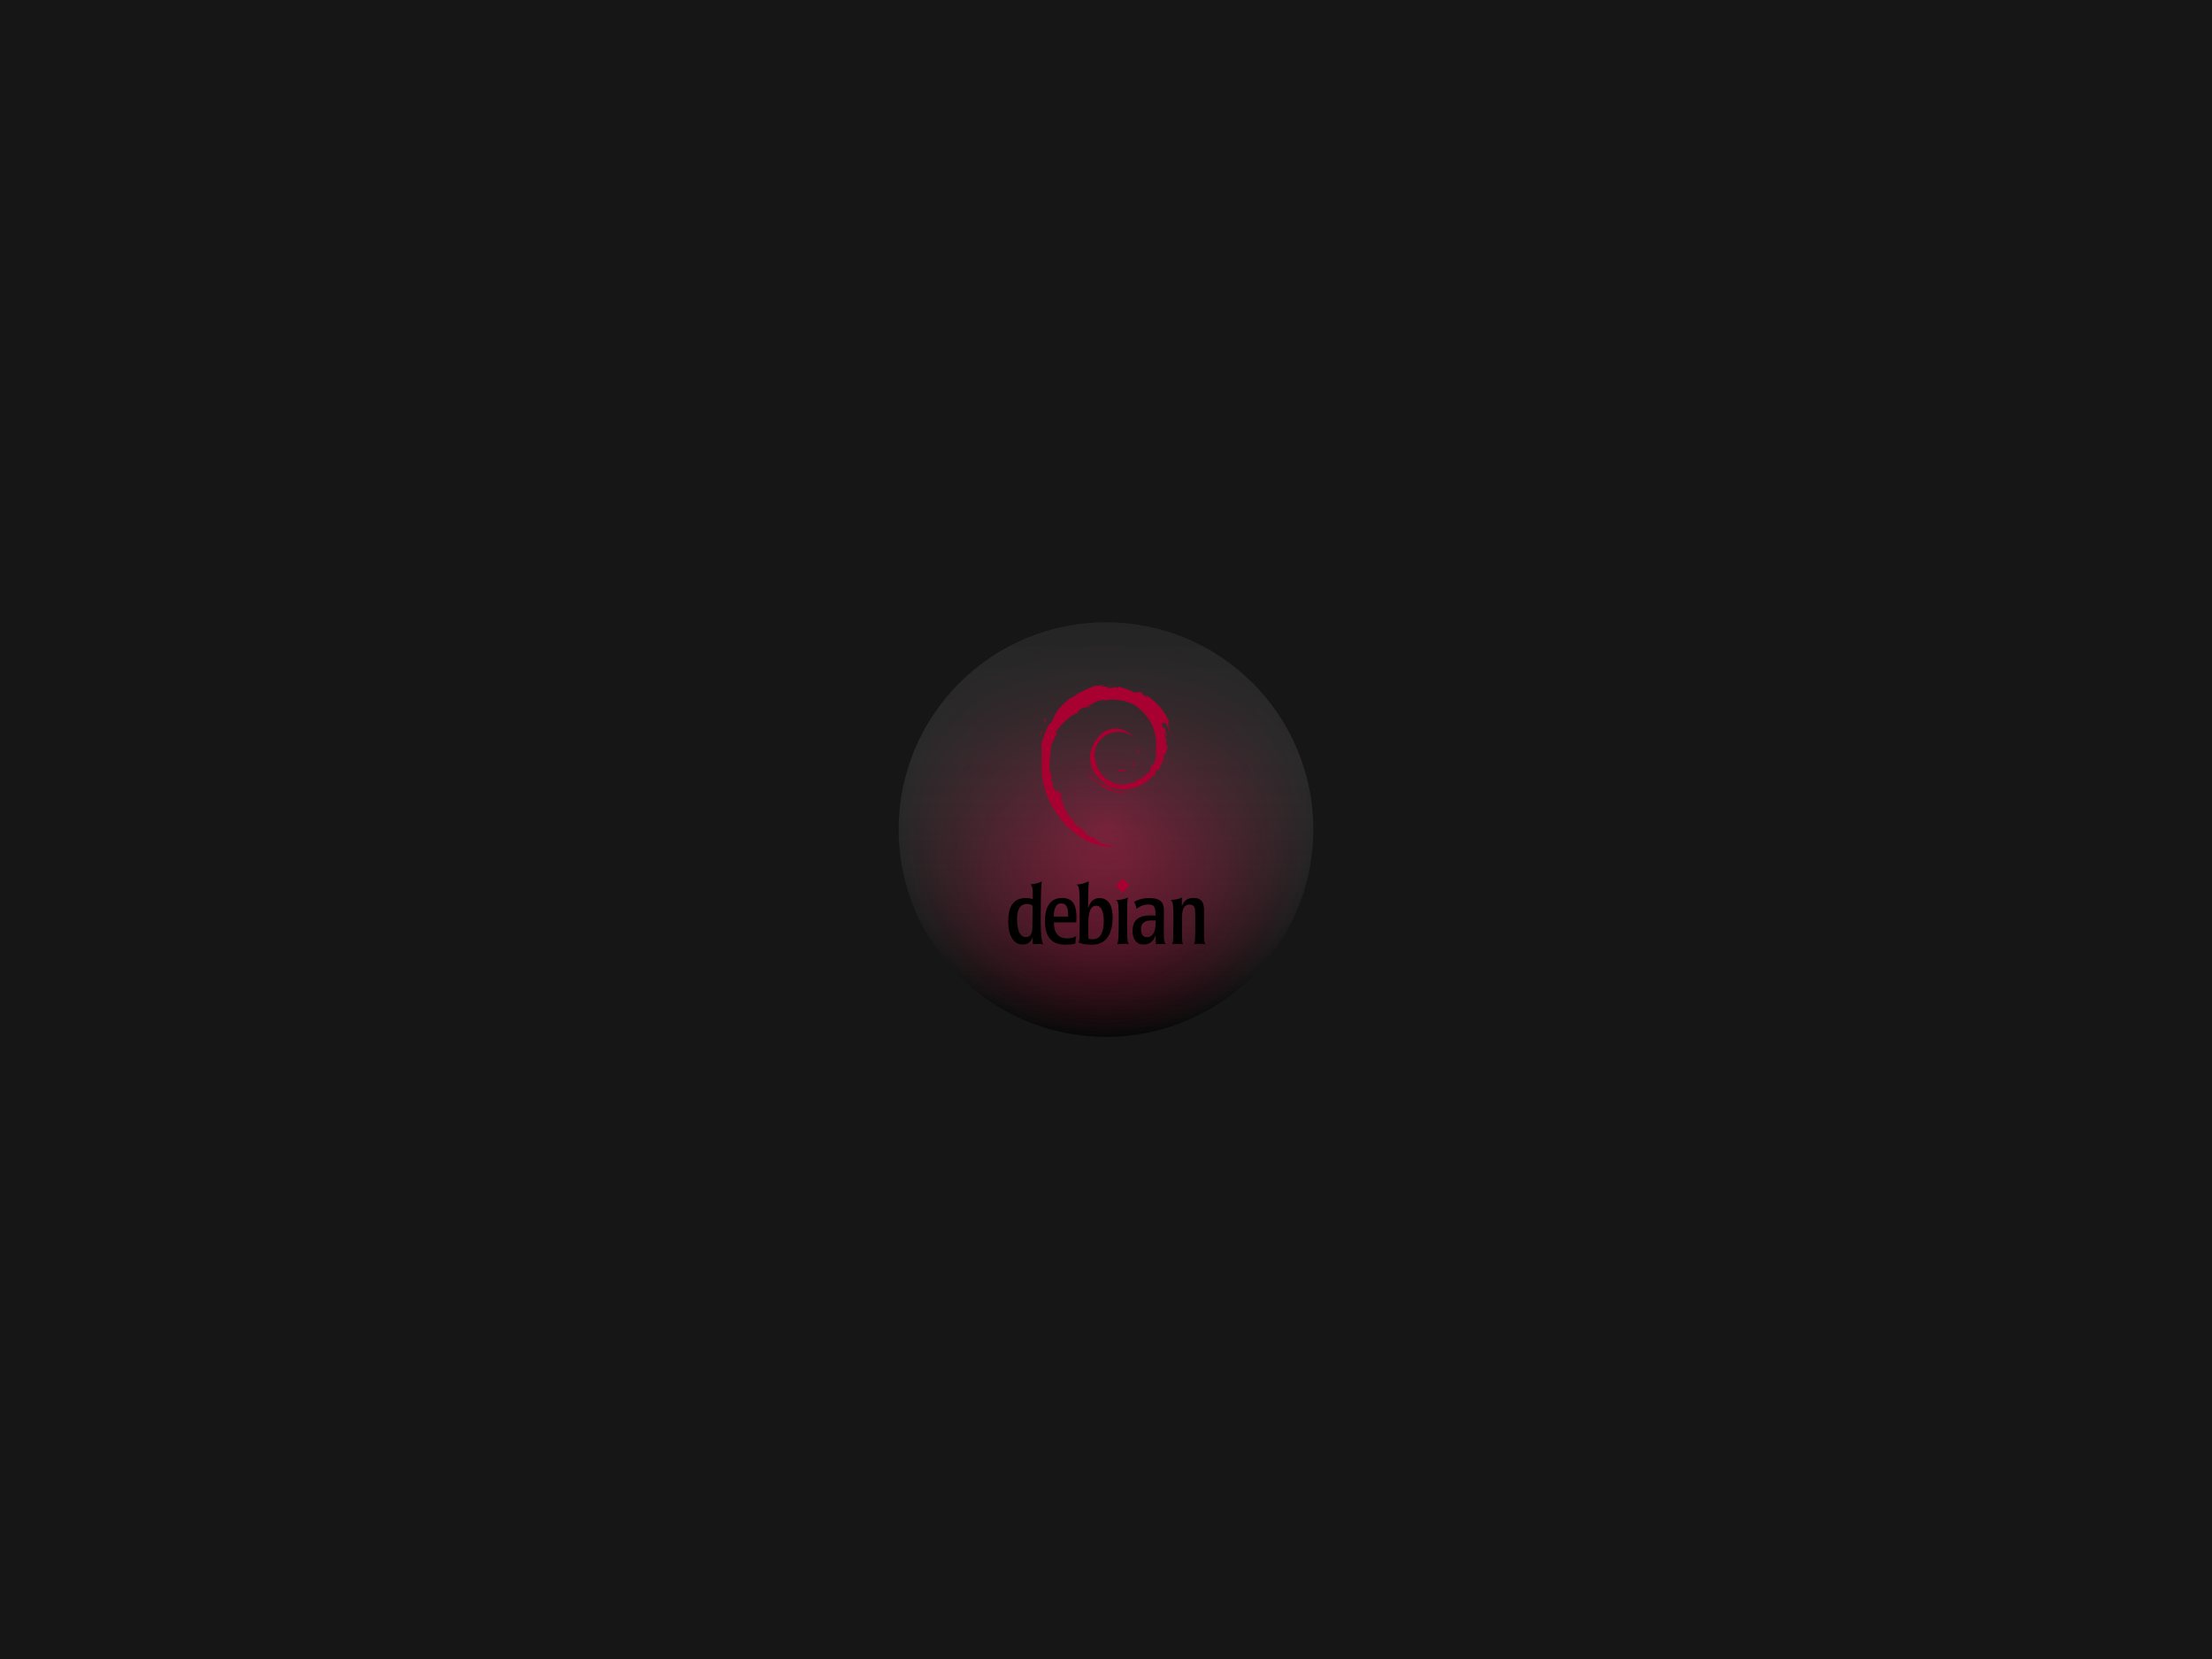
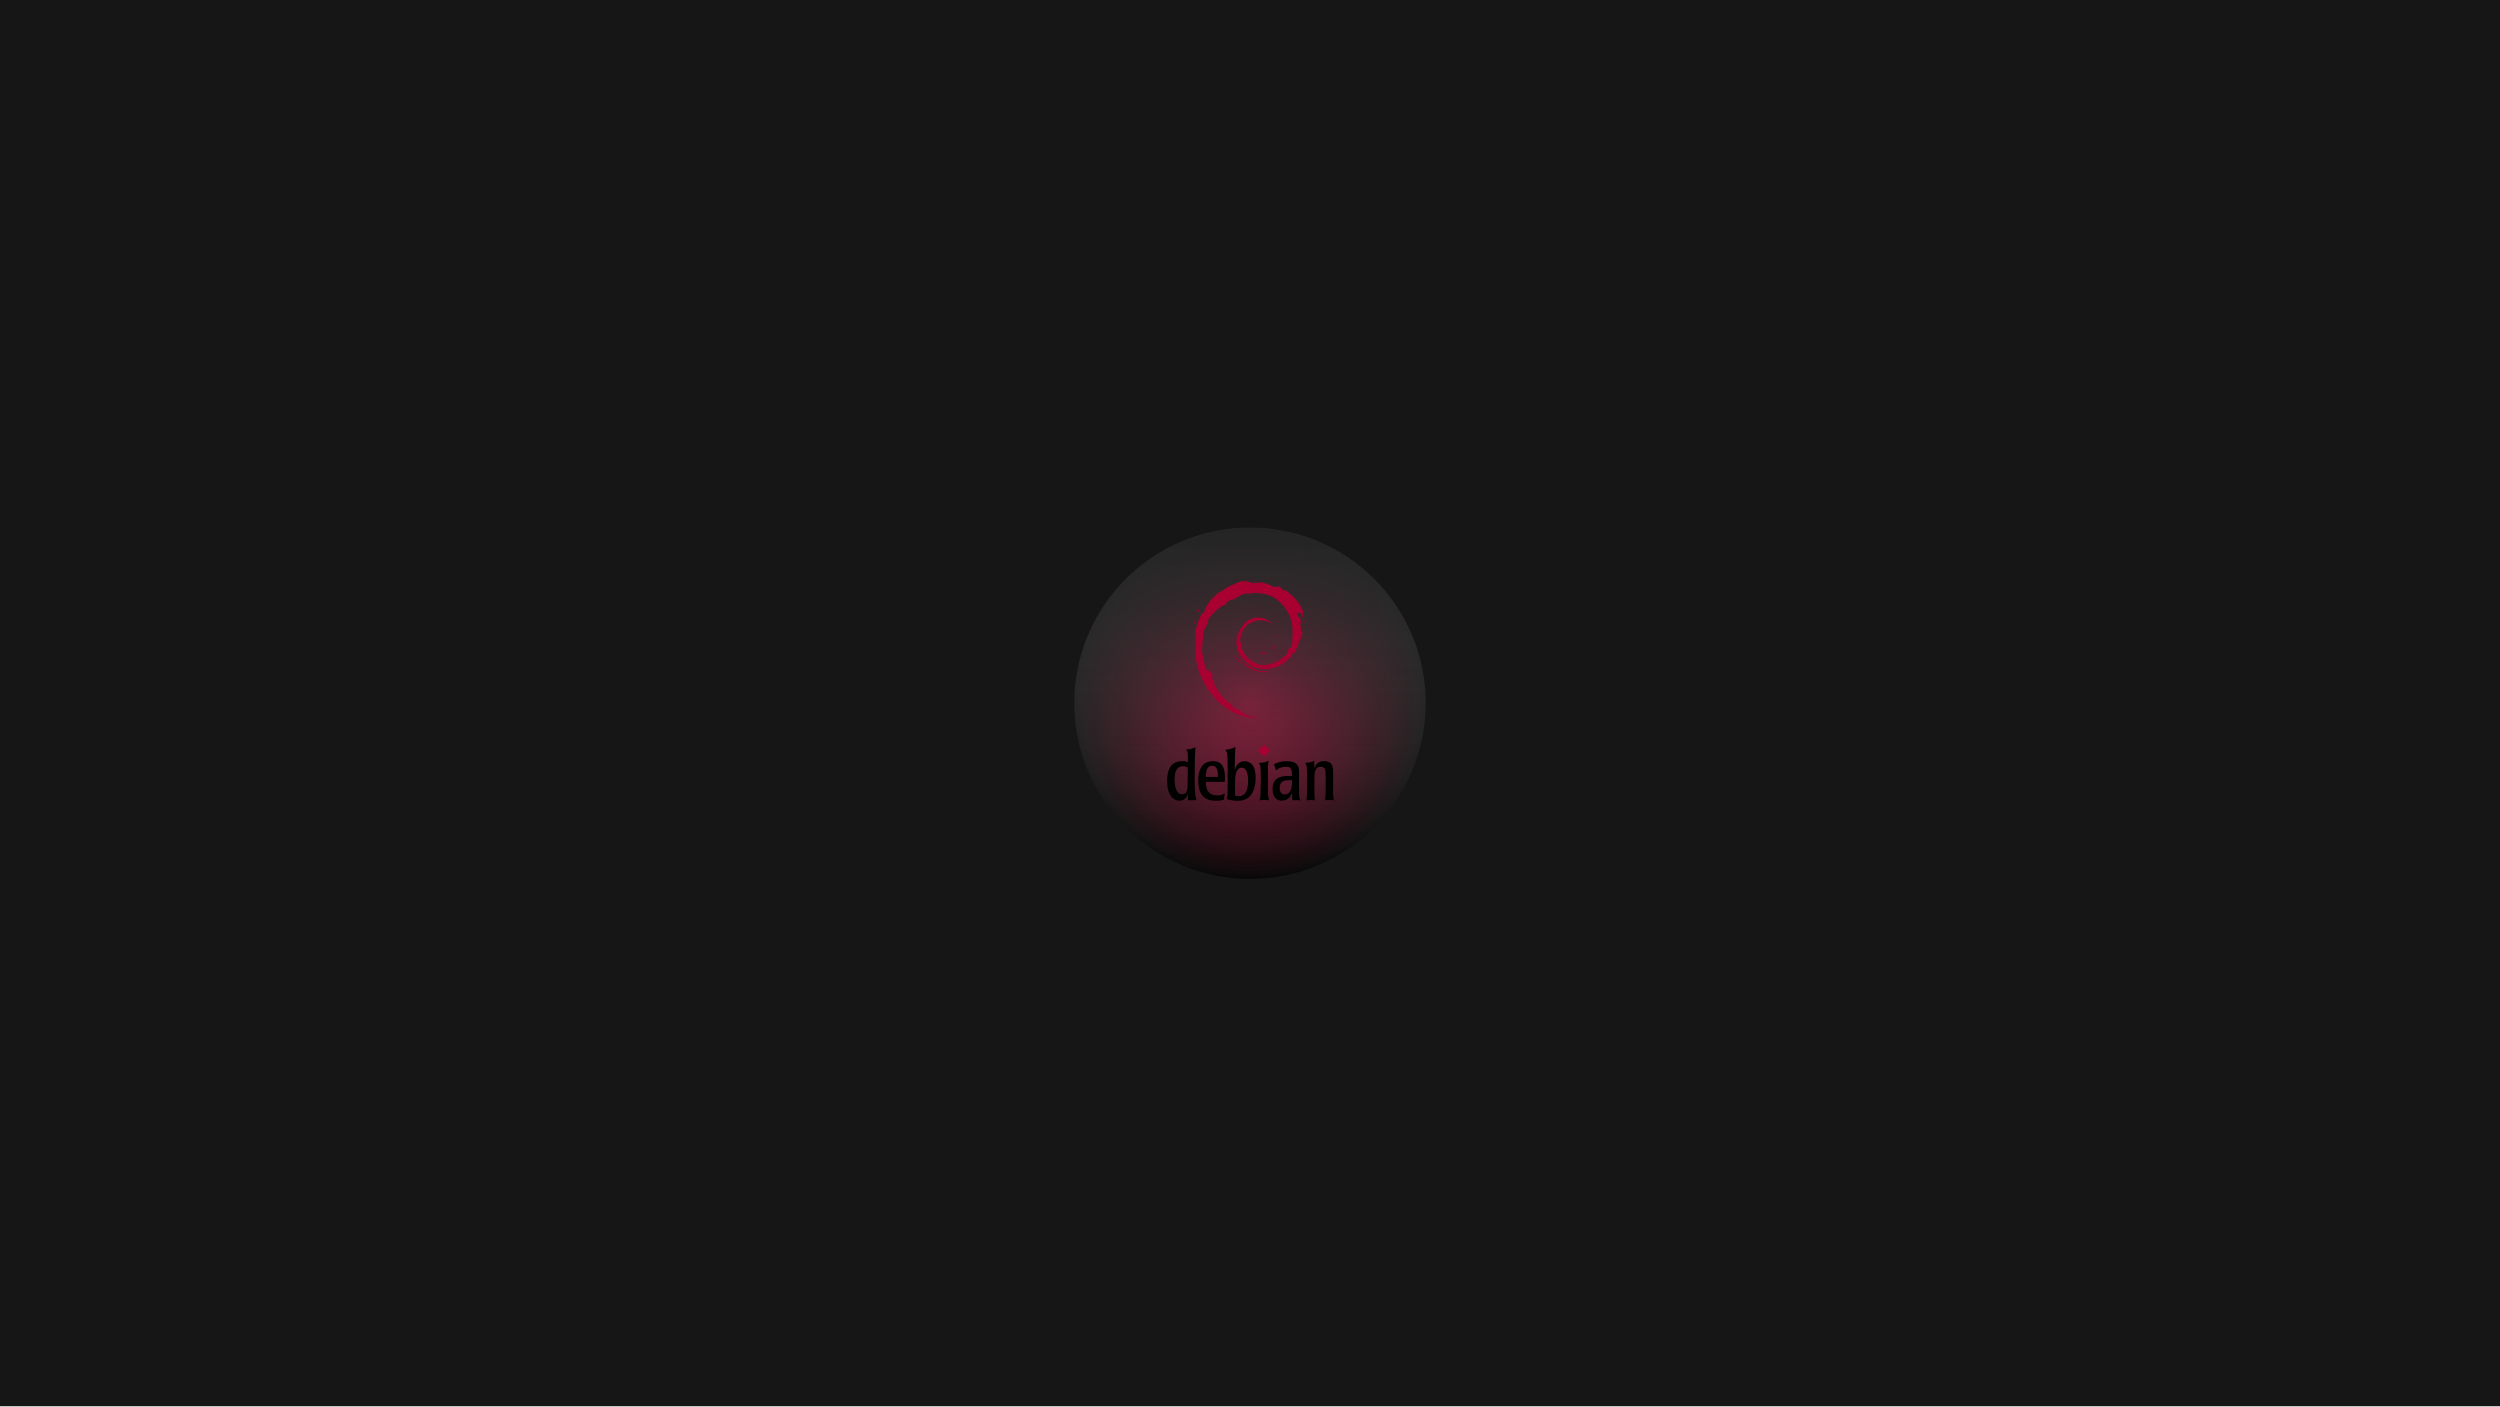
- <svg xmlns="http://www.w3.org/2000/svg" xmlns:ns1="http://www.openswatchbook.org/uri/2009/osb" xmlns:xlink="http://www.w3.org/1999/xlink" id="svg3004" version="1.1" width="640" height="480" xml:space="preserve">
+ <svg xmlns="http://www.w3.org/2000/svg" xmlns:ns1="http://www.openswatchbook.org/uri/2009/osb" xmlns:xlink="http://www.w3.org/1999/xlink" id="svg3004" version="1.1" width="1280" height="720" xml:space="preserve">
  <defs id="defs3008">
    <linearGradient id="linearGradient4164">
      <stop style="stop-color:#a80030;stop-opacity:1;" offset="0" id="stop4166" />
      <stop style="stop-color:#a80030;stop-opacity:0;" offset="1" id="stop4168" />
    </linearGradient>
    <linearGradient id="linearGradient5303">
      <stop style="stop-color:#f26711;stop-opacity:1;" offset="0" id="stop5305" />
      <stop style="stop-color:#f26711;stop-opacity:0;" offset="1" id="stop5307" />
    </linearGradient>
    <linearGradient id="linearGradient5267">
      <stop style="stop-color:#666666;stop-opacity:1;" offset="0" id="stop5269" />
      <stop style="stop-color:#666666;stop-opacity:0;" offset="1" id="stop5271" />
    </linearGradient>
    <linearGradient id="linearGradient5251" ns1:paint="solid">
      <stop style="stop-color:#666666;stop-opacity:1;" offset="0" id="stop5253" />
    </linearGradient>
    <linearGradient xlink:href="#linearGradient5267" id="linearGradient5273" x1="-395.365" y1="-212.642" x2="4.763" y2="-212.642" gradientUnits="userSpaceOnUse" />
    <radialGradient xlink:href="#linearGradient5303" id="radialGradient5325" cx="-163.148" cy="-366.263" fx="-163.148" fy="-366.263" r="144.094" gradientTransform="matrix(1,0,0,0.9338842,0,-24.21576)" gradientUnits="userSpaceOnUse" />
    <radialGradient xlink:href="#linearGradient4164" id="radialGradient4170" cx="1447.778" cy="-272.917" fx="1447.778" fy="-272.917" r="223.333" gradientTransform="matrix(1,0,0,0.9751244,0,-6.788974)" gradientUnits="userSpaceOnUse" />
    <radialGradient xlink:href="#linearGradient4164-9" id="radialGradient4170-9" cx="1447.778" cy="-272.917" fx="1447.778" fy="-272.917" r="223.333" gradientTransform="matrix(1,0,0,0.9751244,0,-6.788974)" gradientUnits="userSpaceOnUse" />
    <linearGradient id="linearGradient4164-9">
      <stop style="stop-color:#a80030;stop-opacity:1;" offset="0" id="stop4166-0" />
      <stop style="stop-color:#a80030;stop-opacity:0;" offset="1" id="stop4168-2" />
    </linearGradient>
    <radialGradient r="223.333" fy="-272.917" fx="1447.778" cy="-272.917" cx="1447.778" gradientTransform="matrix(1,0,0,0.9751244,0,-6.788974)" gradientUnits="userSpaceOnUse" id="radialGradient4206" xlink:href="#linearGradient4164-9" />
    <radialGradient xlink:href="#linearGradient4164" id="radialGradient14319" gradientUnits="userSpaceOnUse" gradientTransform="matrix(1,0,0,0.9751244,0,-6.788974)" cx="1447.778" cy="-272.917" fx="1447.778" fy="-272.917" r="223.333" />
    <linearGradient xlink:href="#linearGradient5267" id="linearGradient14321" gradientUnits="userSpaceOnUse" x1="-395.365" y1="-212.642" x2="4.763" y2="-212.642" />
    <linearGradient xlink:href="#linearGradient5267" id="linearGradient14345" gradientUnits="userSpaceOnUse" x1="-395.365" y1="-212.642" x2="4.763" y2="-212.642" />
    <radialGradient xlink:href="#linearGradient4164" id="radialGradient14347" gradientUnits="userSpaceOnUse" gradientTransform="matrix(1,0,0,0.9751244,0,-6.788974)" cx="1447.778" cy="-272.917" fx="1447.778" fy="-272.917" r="223.333" />
    <radialGradient xlink:href="#linearGradient4164" id="radialGradient14931" gradientUnits="userSpaceOnUse" gradientTransform="matrix(1,0,0,0.9751244,0,-6.788974)" cx="1447.778" cy="-272.917" fx="1447.778" fy="-272.917" r="223.333" />
    <linearGradient xlink:href="#linearGradient5267" id="linearGradient14933" gradientUnits="userSpaceOnUse" x1="-395.365" y1="-212.642" x2="4.763" y2="-212.642" />
    <radialGradient xlink:href="#linearGradient4164" id="radialGradient14961" gradientUnits="userSpaceOnUse" gradientTransform="matrix(1,0,0,0.9751244,0,-6.788974)" cx="1447.778" cy="-272.917" fx="1447.778" fy="-272.917" r="223.333" />
    <linearGradient xlink:href="#linearGradient5267" id="linearGradient14963" gradientUnits="userSpaceOnUse" x1="-395.365" y1="-212.642" x2="4.763" y2="-212.642" />
    <radialGradient xlink:href="#linearGradient4164" id="radialGradient14989" gradientUnits="userSpaceOnUse" gradientTransform="matrix(1,0,0,0.9751244,0,-6.788974)" cx="1447.778" cy="-272.917" fx="1447.778" fy="-272.917" r="223.333" />
    <linearGradient xlink:href="#linearGradient5267" id="linearGradient14991" gradientUnits="userSpaceOnUse" x1="-395.365" y1="-212.642" x2="4.763" y2="-212.642" />
    <linearGradient xlink:href="#linearGradient5267" id="linearGradient15015" gradientUnits="userSpaceOnUse" x1="-395.365" y1="-212.642" x2="4.763" y2="-212.642" />
    <linearGradient xlink:href="#linearGradient5267" id="linearGradient3725" gradientUnits="userSpaceOnUse" x1="-395.365" y1="-212.642" x2="4.763" y2="-212.642" />
    <radialGradient r="125.556" fy="-292.917" fx="-318.889" cy="-292.917" cx="-318.889" gradientTransform="matrix(1,0,0,1.061947,0,18.14526)" gradientUnits="userSpaceOnUse" id="radialGradient3812" xlink:href="#linearGradient3787-8" />
    <linearGradient id="linearGradient3787-8">
      <stop style="stop-color:#000000;stop-opacity:1;" offset="0" id="stop3789-9" />
      <stop style="stop-color:#000000;stop-opacity:0;" offset="1" id="stop3791-4" />
    </linearGradient>
    <radialGradient r="125.556" fy="-292.917" fx="-318.889" cy="-292.917" cx="-318.889" gradientTransform="matrix(1,0,0,1.061947,0,18.14526)" gradientUnits="userSpaceOnUse" id="radialGradient6789" xlink:href="#linearGradient3787-8" />
    <radialGradient xlink:href="#linearGradient3787-8" id="radialGradient4790" gradientUnits="userSpaceOnUse" gradientTransform="matrix(1,0,0,1.061947,0,18.14526)" cx="-318.889" cy="-292.917" fx="-318.889" fy="-292.917" r="125.556" />
    <radialGradient xlink:href="#linearGradient4164" id="radialGradient4792" gradientUnits="userSpaceOnUse" gradientTransform="matrix(1,0,0,0.9751244,0,-6.788974)" cx="1447.778" cy="-272.917" fx="1447.778" fy="-272.917" r="223.333" />
    <linearGradient xlink:href="#linearGradient5267" id="linearGradient4794" gradientUnits="userSpaceOnUse" x1="-395.365" y1="-212.642" x2="4.763" y2="-212.642" />
    <radialGradient xlink:href="#linearGradient3787-8-7" id="radialGradient3863" gradientUnits="userSpaceOnUse" gradientTransform="matrix(1,0,0,1.061947,0,18.14526)" cx="-318.889" cy="-292.917" fx="-318.889" fy="-292.917" r="125.556" />
    <linearGradient id="linearGradient3787-8-7">
      <stop style="stop-color:#000000;stop-opacity:1;" offset="0" id="stop3789-9-5" />
      <stop style="stop-color:#000000;stop-opacity:0;" offset="1" id="stop3791-4-4" />
    </linearGradient>
    <radialGradient xlink:href="#linearGradient4164-0" id="radialGradient3861" gradientUnits="userSpaceOnUse" gradientTransform="matrix(1,0,0,0.9751244,0,-6.788974)" cx="1447.778" cy="-272.917" fx="1447.778" fy="-272.917" r="223.333" />
    <linearGradient id="linearGradient4164-0">
      <stop style="stop-color:#a80030;stop-opacity:1;" offset="0" id="stop4166-3" />
      <stop style="stop-color:#a80030;stop-opacity:0;" offset="1" id="stop4168-7" />
    </linearGradient>
    <linearGradient xlink:href="#linearGradient5267-6" id="linearGradient3859" gradientUnits="userSpaceOnUse" x1="-395.365" y1="-212.642" x2="4.763" y2="-212.642" />
    <linearGradient id="linearGradient5267-6">
      <stop style="stop-color:#242424;stop-opacity:1;" offset="0" id="stop5269-4" />
      <stop style="stop-color:#666666;stop-opacity:0;" offset="1" id="stop5271-5" />
    </linearGradient>
    <linearGradient xlink:href="#linearGradient5267-6" id="linearGradient4066" gradientUnits="userSpaceOnUse" x1="-395.365" y1="-212.642" x2="4.763" y2="-212.642" />
    <radialGradient xlink:href="#linearGradient4164-0" id="radialGradient4068" gradientUnits="userSpaceOnUse" gradientTransform="matrix(1,0,0,0.9751244,0,-6.788974)" cx="1447.778" cy="-272.917" fx="1447.778" fy="-272.917" r="223.333" />
    <radialGradient xlink:href="#linearGradient3787-8-7" id="radialGradient4070" gradientUnits="userSpaceOnUse" gradientTransform="matrix(1,0,0,1.061947,0,18.14526)" cx="-318.889" cy="-292.917" fx="-318.889" fy="-292.917" r="125.556" />
    <radialGradient xlink:href="#linearGradient3787-8-7" id="radialGradient3112" gradientUnits="userSpaceOnUse" gradientTransform="matrix(1,0,0,1.061947,0,18.14526)" cx="-318.889" cy="-292.917" fx="-318.889" fy="-292.917" r="125.556" />
    <radialGradient xlink:href="#linearGradient4164-0" id="radialGradient3114" gradientUnits="userSpaceOnUse" gradientTransform="matrix(1,0,0,0.9751244,0,-6.788974)" cx="1447.778" cy="-272.917" fx="1447.778" fy="-272.917" r="223.333" />
    <linearGradient xlink:href="#linearGradient5267-6" id="linearGradient3116" gradientUnits="userSpaceOnUse" x1="-395.365" y1="-212.642" x2="4.763" y2="-212.642" />
    <linearGradient xlink:href="#linearGradient5267-6" id="linearGradient3857" gradientUnits="userSpaceOnUse" x1="-395.365" y1="-212.642" x2="4.763" y2="-212.642" />
    <radialGradient xlink:href="#linearGradient4164-0" id="radialGradient3859" gradientUnits="userSpaceOnUse" gradientTransform="matrix(1,0,0,0.9751244,0,-6.788974)" cx="1447.778" cy="-272.917" fx="1447.778" fy="-272.917" r="223.333" />
    <radialGradient xlink:href="#linearGradient3787-8-7" id="radialGradient3862" gradientUnits="userSpaceOnUse" gradientTransform="matrix(1,0,0,1.061947,0,18.14526)" cx="-318.889" cy="-292.917" fx="-318.889" fy="-292.917" r="125.556" />
    <radialGradient xlink:href="#linearGradient3787-8-7" id="radialGradient3093" gradientUnits="userSpaceOnUse" gradientTransform="matrix(1,0,0,1.061947,0,18.14526)" cx="-318.889" cy="-292.917" fx="-318.889" fy="-292.917" r="125.556" />
    <radialGradient xlink:href="#linearGradient4164-0" id="radialGradient3095" gradientUnits="userSpaceOnUse" gradientTransform="matrix(1,0,0,0.9751244,0,-6.788974)" cx="1447.778" cy="-272.917" fx="1447.778" fy="-272.917" r="223.333" />
    <linearGradient xlink:href="#linearGradient5267-6" id="linearGradient3097" gradientUnits="userSpaceOnUse" x1="-395.365" y1="-212.642" x2="4.763" y2="-212.642" />
  </defs>
-   <g id="g3012" transform="matrix(1.25,0,0,-1.25,0,480)">
-     <rect style="fill:#161616;fill-opacity:1;stroke:none" id="rect3036" width="512" height="384" x="0" y="-384" transform="scale(1,-1)" />
-     <g id="g3067" transform="matrix(0.7500001,0,0,0.7500001,63.99998,47.99999)">
+   <g id="g3012" transform="matrix(1.25,0,0,-1.25,0,720)">
+     <rect style="fill:#161616;fill-opacity:1;stroke:none" id="rect3036" width="1024" height="576" x="0" y="-576" transform="scale(1,-1)" />
+     <g id="g3067" transform="matrix(1.125,0,0,1.125,224,71.99998)">
      <path transform="matrix(0.6446042,0,0,-0.5973333,342.1007,-9.706647)" d="m -34.286,-337.679 c 0,59.173 -44.452,107.143 -99.286,107.143 -54.834,0 -99.286,-47.969 -99.286,-107.143 0,-59.173 44.452,-107.143 99.286,-107.143 54.834,0 99.286,47.969 99.286,107.143 z" id="path3219" style="fill:#080808;fill-opacity:1;fill-rule:nonzero;stroke:none" />
      <path transform="matrix(0,0.5097345,0.4799999,0,396.6,354.5487)" d="m -193.333,-292.917 c 0,73.638 -56.213,133.333 -125.556,133.333 -69.342,0 -125.556,-59.695 -125.556,-133.333 0,-73.638 56.213,-133.333 125.556,-133.333 69.342,0 125.556,59.695 125.556,133.333 z" id="path5277-0-3" style="opacity:0.75;fill:url(#radialGradient3093);fill-opacity:1;fill-rule:evenodd;stroke:none" />
      <path transform="matrix(0.2865671,0,0,-0.2938775,-158.8855,111.7959)" d="m 1671.111,-272.917 c 0,120.275 -99.99,217.778 -223.333,217.778 -123.344,0 -223.333,-97.502 -223.333,-217.778 0,-120.275 99.99,-217.778 223.333,-217.778 123.344,0 223.333,97.502 223.333,217.778 z" id="path4162-8" style="fill:url(#radialGradient3095);fill-opacity:1;fill-rule:nonzero;stroke:none" />
      <path transform="matrix(0,-0.319897,-0.3445044,0,182.7439,129.5238)" d="m 4.763,-212.642 c 0,102.6 -89.572,185.774 -200.064,185.774 -110.493,0 -200.064,-83.174 -200.064,-185.774 0,-102.6 89.572,-185.774 200.064,-185.774 110.493,0 200.064,83.174 200.064,185.774 z" id="path3806-5" style="fill:url(#linearGradient3097);fill-opacity:1;fill-rule:evenodd;stroke:none" />
      <g transform="matrix(0.5596694,0,0,0.5596707,434.9623,131.8189)" id="g14886-9">
        <path style="fill:#a80030" d="m -312.757,140.399 c -1.493,-0.02 0.281,-0.767 2.23,-1.068 0.541,0.422 1.026,0.845 1.462,1.259 -1.212,-0.297 -2.447,-0.304 -3.692,-0.191" id="path3220-5" />
        <path style="fill:#a80030" d="m -304.748,142.396 c 0.892,1.228 1.54,2.571 1.768,3.959 -0.201,-0.989 -0.735,-1.843 -1.243,-2.746 -2.79,-1.757 -0.264,1.043 -0.002,2.109 -2.999,-3.78 -0.414,-2.266 -0.524,-3.322" id="path3222-3" />
        <path style="fill:#a80030" d="m -301.787,150.093 c 0.182,2.689 -0.529,1.837 -0.767,0.813 0.278,-0.146 0.499,-1.896 0.767,-0.813" id="path3224-5" />
        <path style="fill:#a80030" d="m -318.42,186.838 c 0.797,-0.142 1.722,-0.252 1.59,-0.443 0.875,0.193 1.072,0.367 -1.59,0.443" id="path3226-4" />
        <path style="fill:#a80030" d="m -316.829,186.395 -0.56,-0.117 0.523,0.048 0.038,0.069" id="path3228-6" />
        <path style="fill:#a80030" d="m -291.983,149.074 c 0.09,-2.414 -0.704,-3.587 -1.423,-5.661 l -1.292,-0.642 c -1.056,-2.052 0.105,-1.303 -0.651,-2.934 -1.65,-1.466 -5.001,-4.585 -6.074,-4.871 -0.784,0.017 0.531,0.925 0.702,1.28 -2.207,-1.515 -1.771,-2.274 -5.147,-3.196 l -0.098,0.221 c -8.322,-3.916 -19.884,3.843 -19.732,14.43 -0.088,-0.671 -0.253,-0.504 -0.437,-0.773 -0.43,5.446 2.516,10.916 7.483,13.153 4.859,2.404 10.554,1.419 14.032,-1.827 -1.91,2.504 -5.716,5.158 -10.223,4.912 -4.417,-0.072 -8.55,-2.878 -9.929,-5.927 -2.262,-1.424 -2.526,-5.491 -3.511,-6.236 -1.328,-9.751 2.495,-13.962 8.962,-18.919 1.015,-0.685 0.286,-0.79 0.422,-1.312 -2.148,1.005 -4.114,2.524 -5.733,4.383 0.859,-1.256 1.785,-2.477 2.983,-3.436 -2.027,0.684 -4.734,4.909 -5.522,5.08 3.492,-6.252 14.165,-10.965 19.757,-8.626 -2.588,-0.096 -5.874,-0.053 -8.779,1.021 -1.224,0.628 -2.881,1.928 -2.585,2.171 7.629,-2.848 15.508,-2.156 22.108,3.134 1.68,1.309 3.515,3.534 4.045,3.564 -0.798,-1.201 0.137,-0.577 -0.477,-1.637 1.67,2.699 -0.728,1.099 1.728,4.66 l 0.907,-1.249 c -0.34,2.242 2.782,4.961 2.465,8.504 0.716,1.083 0.798,-1.167 0.039,-3.659 1.054,2.764 0.279,3.209 0.548,5.491 0.291,-0.767 0.677,-1.582 0.874,-2.392 -0.687,2.673 0.702,4.499 1.048,6.052 -0.342,0.15 -1.06,-1.181 -1.226,1.974 0.025,1.371 0.383,0.718 0.52,1.056 -0.268,0.155 -0.974,1.206 -1.403,3.221 0.309,0.475 0.831,-1.228 1.255,-1.297 -0.273,1.602 -0.741,2.823 -0.761,4.053 -1.239,2.588 -0.439,-0.346 -1.442,1.111 -1.319,4.11 1.093,0.954 1.257,2.82 1.996,-2.892 3.134,-7.378 3.659,-9.236 -0.4,2.265 -1.044,4.46 -1.832,6.583 0.608,-0.257 -0.978,4.659 0.79,1.404 -1.887,6.939 -8.071,13.423 -13.76,16.464 0.694,-0.636 1.573,-1.436 1.259,-1.562 -2.831,1.683 -2.334,1.816 -2.739,2.528 -2.303,0.938 -2.457,-0.077 -3.98,-0.002 -4.346,2.306 -5.183,2.061 -9.183,3.504 l 0.182,-0.851 c -2.878,0.959 -3.354,-0.362 -6.464,-0.002 -0.189,0.147 0.997,0.536 1.974,0.676 -2.783,-0.368 -2.654,0.549 -5.377,-0.101 0.67,0.471 1.382,0.783 2.097,1.183 -2.269,-0.138 -5.419,-1.321 -4.447,-0.244 -3.702,-1.652 -10.277,-3.971 -13.966,-7.431 l -0.116,0.775 c -1.69,-2.029 -7.372,-6.06 -7.825,-8.691 l -0.453,-0.105 c -0.878,-1.49 -1.449,-3.177 -2.146,-4.709 -1.15,-1.961 -1.686,-0.755 -1.523,-1.063 -2.263,-4.588 -3.389,-8.442 -4.359,-11.605 0.691,-1.034 0.017,-6.226 0.278,-10.381 -1.135,-20.525 14.405,-40.452 31.391,-45.052 2.49,-0.892 6.191,-0.86 9.34,-0.948 -3.715,1.063 -4.194,0.562 -7.815,1.824 -2.611,1.231 -3.182,2.635 -5.032,4.24 l 0.732,-1.294 c -3.627,1.284 -2.109,1.589 -5.06,2.523 l 0.782,1.02 c -1.176,0.09 -3.114,1.98 -3.644,3.03 l -1.287,-0.051 c -1.545,1.904 -2.369,3.28 -2.308,4.346 l -0.416,-0.741 c -0.471,0.808 -5.686,7.151 -2.98,5.675 -0.503,0.458 -1.171,0.746 -1.895,2.064 l 0.55,0.628 c -1.3,1.675 -2.396,3.822 -2.312,4.538 0.694,-0.937 1.176,-1.113 1.653,-1.274 -3.288,8.157 -3.473,0.449 -5.962,8.302 l 0.526,0.042 c -0.403,0.61 -0.649,1.269 -0.973,1.917 l 0.23,2.283 c -2.366,2.733 -0.661,11.634 -0.319,16.515 0.235,1.984 1.975,4.097 3.297,7.411 l -0.805,0.138 c 1.541,2.686 8.794,10.789 12.155,10.373 1.627,2.044 -0.324,0.008 -0.642,0.522 3.576,3.7 4.7,2.614 7.112,3.28 2.601,1.544 -2.233,-0.603 -1,0.588 4.499,1.148 3.187,2.612 9.055,3.194 0.619,-0.352 -1.436,-0.543 -1.951,-1 3.747,1.834 11.858,1.416 17.129,-1.017 6.111,-2.858 12.982,-11.304 13.254,-19.249 l 0.309,-0.083 c -0.156,-3.159 0.484,-6.813 -0.626,-10.168 l 0.75,1.59" id="path3230-6" />
        <path style="fill:#a80030" d="m -329.053,138.351 -0.211,-1.046 c 0.982,-1.334 1.761,-2.778 3.013,-3.817 -0.901,1.757 -1.57,2.484 -2.802,4.864" id="path3232-7" />
        <path style="fill:#a80030" d="m -326.734,138.44 c -0.52,0.575 -0.825,1.267 -1.171,1.954 0.33,-1.21 1.005,-2.25 1.631,-3.309 l -0.461,1.355" id="path3234-8" />
        <path style="fill:#a80030" d="m -285.688,147.362 -0.219,-0.551 c -0.402,-2.855 -1.272,-5.681 -2.603,-8.301 1.471,2.764 2.419,5.789 2.821,8.853" id="path3236-2" />
        <path style="fill:#a80030" d="m -318.123,187.554 c 1.008,0.369 2.48,0.203 3.553,0.446 -1.397,-0.117 -2.786,-0.187 -4.158,-0.362 l 0.605,-0.084" id="path3238-4" />
        <path style="fill:#a80030" d="m -353.562,168.71 c 0.233,-2.152 -1.619,-2.988 0.41,-1.568 1.089,2.452 -0.424,0.676 -0.41,1.568" id="path3240-7" />
        <path style="fill:#a80030" d="m -355.948,158.745 c 0.469,1.436 0.552,2.297 0.731,3.129 -1.292,-1.652 -0.595,-2.005 -0.731,-3.129" id="path3242-7" />
        <path d="m -360.246,62.609 c -0.045,-0.047 -0.045,-7.499 -0.138,-9.444 -0.092,-1.573 -0.232,-4.952 -3.565,-4.952 -3.426,0 -4.259,3.935 -4.537,5.647 -0.324,1.898 -0.324,3.474 -0.324,4.166 0,2.223 0.139,8.428 5.37,8.428 1.575,0 2.454,-0.465 3.148,-0.833 l 0.045,-3.011 z m -13.425,-5.464 c 0,-13.054 6.945,-13.054 7.963,-13.054 2.87,0 4.723,1.575 5.509,4.305 l 0.093,-4.119 c 0.88,0.047 1.759,0.139 3.194,0.139 0.51,0 0.925,0 1.297,-0.047 0.371,0 0.74,-0.045 1.157,-0.092 -0.74,1.481 -1.296,4.814 -1.296,12.038 0,7.037 0,18.934 0.601,22.545 -1.665,-0.788 -3.102,-1.298 -6.25,-1.575 1.25,-1.343 1.25,-2.037 1.25,-8.147 -0.878,0.277 -1.99,0.601 -3.888,0.601 -8.286,-9.99e-4 -9.629,-7.223 -9.629,-12.595" id="path3244-9" />
        <path d="m -348.563,59.509 c 0.047,3.842 0.834,7.268 4.12,7.268 3.612,0 3.887,-3.98 3.796,-7.268 h -7.916 z m 12.499,-0.465 c 0,5.417 -1.064,10.742 -7.916,10.742 -9.443,0 -9.443,-10.465 -9.443,-12.685 0,-9.397 4.212,-13.101 11.296,-13.101 3.146,0 4.676,0.461 5.509,0.694 -0.046,1.666 0.185,2.731 0.465,4.166 -0.974,-0.603 -2.224,-1.39 -5.001,-1.39 -7.222,0 -7.315,6.576 -7.315,8.844 h 12.317 l 0.09,2.729" id="path3246-7" />
        <path d="m -321.004,57.054 c 0,-4.305 -0.786,-10.093 -6.156,-10.093 -0.741,0 -1.666,0.141 -2.268,0.279 -0.093,1.666 -0.093,4.537 -0.093,7.87 0,3.982 0.416,6.062 0.741,7.084 0.971,3.286 3.147,3.331 3.563,3.331 3.519,0 4.213,-4.861 4.213,-8.47 z M -334.289,52.008 c 0,-3.427 0,-5.37 -0.555,-6.851 1.898,-0.741 4.258,-1.157 7.084,-1.157 1.805,0 7.037,0 9.86,5.786 1.343,2.686 1.805,6.297 1.805,9.029 0,1.666 -0.186,5.323 -1.528,7.639 -1.295,2.174 -3.379,3.286 -5.6,3.286 -4.445,0 -5.741,-3.704 -6.434,-5.602 0,2.361 0.045,10.601 0.415,14.814 -3.008,-1.39 -4.862,-1.62 -6.851,-1.805 1.805,-0.739 1.805,-3.798 1.805,-13.751 V 52.008" id="path3248-0" />
        <path d="m -307.196,44.277 c -0.927,0.139 -1.577,0.232 -2.919,0.232 -1.479,0 -2.5,-0.094 -3.563,-0.232 0.463,0.88 0.647,1.298 0.786,4.305 0.186,4.121 0.232,15.14 -0.092,17.455 -0.232,1.76 -0.647,2.037 -1.296,2.5 3.796,0.371 4.861,0.647 6.619,1.481 -0.369,-2.035 -0.418,-3.056 -0.418,-6.156 -0.091,-15.974 -0.138,-17.686 0.882,-19.584" id="path3250-1" />
        <path d="m -292.372,57.38 c -0.092,-2.917 -0.139,-4.954 -0.927,-6.574 -0.972,-2.084 -2.592,-2.686 -3.796,-2.686 -2.78,0 -3.38,2.314 -3.38,4.582 0,4.351 3.889,4.678 5.647,4.678 h 2.456 z m -12.732,-5.696 c 0,-2.917 0.88,-5.833 3.474,-7.084 1.157,-0.51 2.314,-0.51 2.686,-0.51 4.26,0 5.694,3.149 6.574,5.093 -0.047,-2.037 0,-3.286 0.139,-4.908 0.833,0.047 1.666,0.139 3.056,0.139 0.786,0 1.528,-0.092 2.314,-0.139 -0.51,0.786 -0.786,1.251 -0.927,3.056 -0.092,1.758 -0.092,3.518 -0.092,5.972 l 0.047,9.444 c 0,3.52 -0.927,6.992 -7.872,6.992 -4.582,0 -7.266,-1.39 -8.609,-2.084 0.556,-1.019 1.019,-1.896 1.435,-3.889 1.807,1.575 4.168,2.408 6.574,2.408 3.844,0 3.844,-2.547 3.844,-6.156 -0.88,0.045 -1.622,0.137 -2.872,0.137 -5.882,-9.99e-4 -9.77,-2.266 -9.77,-8.471" id="path3252-4" />
        <path d="m -265.706,48.86 c 0.047,-1.575 0.047,-3.241 0.694,-4.584 -1.02,0.092 -1.622,0.232 -3.518,0.232 -1.112,0 -1.713,-0.094 -2.594,-0.232 0.184,0.601 0.279,0.833 0.371,1.622 0.139,1.063 0.232,4.629 0.232,5.88 v 4.999 c 0,2.176 0,5.325 -0.141,6.435 -0.092,0.786 -0.322,2.915 -3.009,2.915 -2.639,0 -3.518,-1.943 -3.842,-3.518 -0.369,-1.62 -0.369,-3.38 -0.369,-10.231 0.045,-5.927 0.045,-6.48 0.508,-8.102 -0.786,0.092 -1.758,0.184 -3.147,0.184 -1.112,0 -1.852,-0.045 -2.776,-0.184 0.324,0.741 0.51,1.112 0.601,3.704 0.094,2.547 0.279,15.047 -0.141,18.008 -0.23,1.807 -0.694,2.223 -1.202,2.686 3.751,0.186 4.952,0.788 6.111,1.388 v -4.906 c 0.554,1.437 1.711,4.631 6.342,4.631 5.788,0 5.833,-4.213 5.88,-6.99 V 48.86" id="path3254-6" />
        <path style="fill:#a80030" d="m -306.806,76.569 -3.834,-3.832 -3.832,3.832 3.832,3.832 3.834,-3.832" id="path3256-6" />
      </g>
    </g>
  </g>
</svg>
